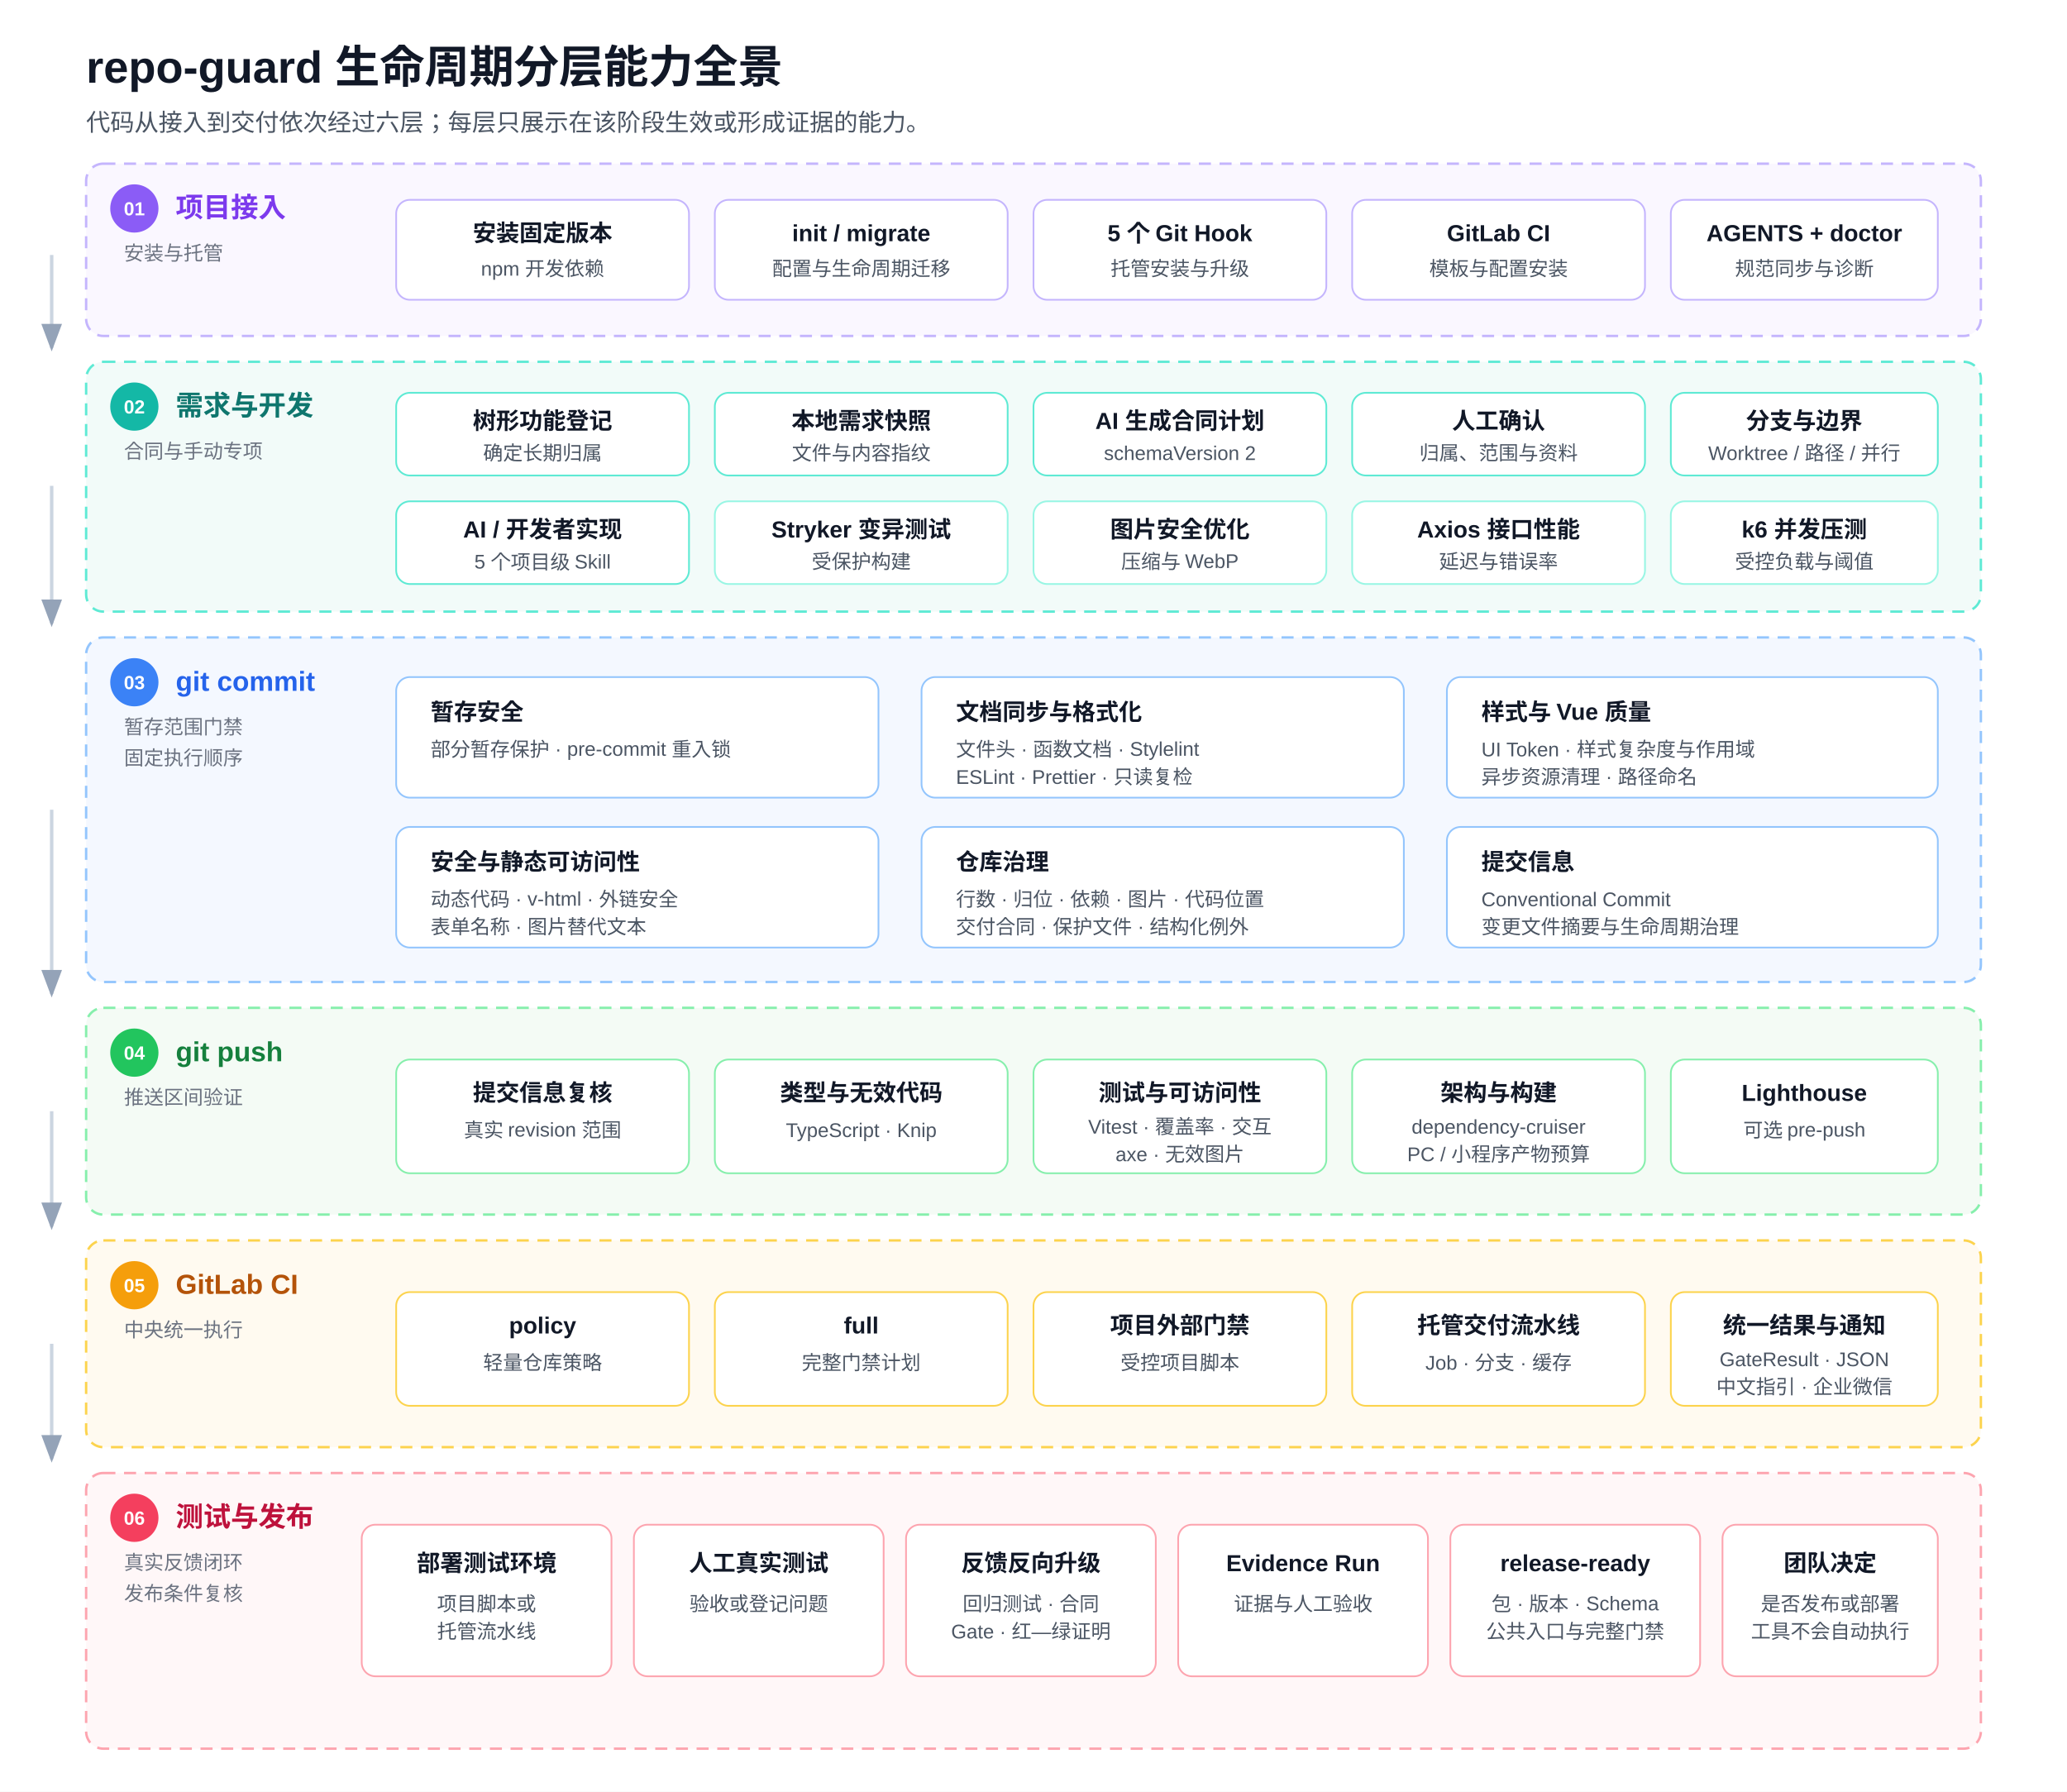
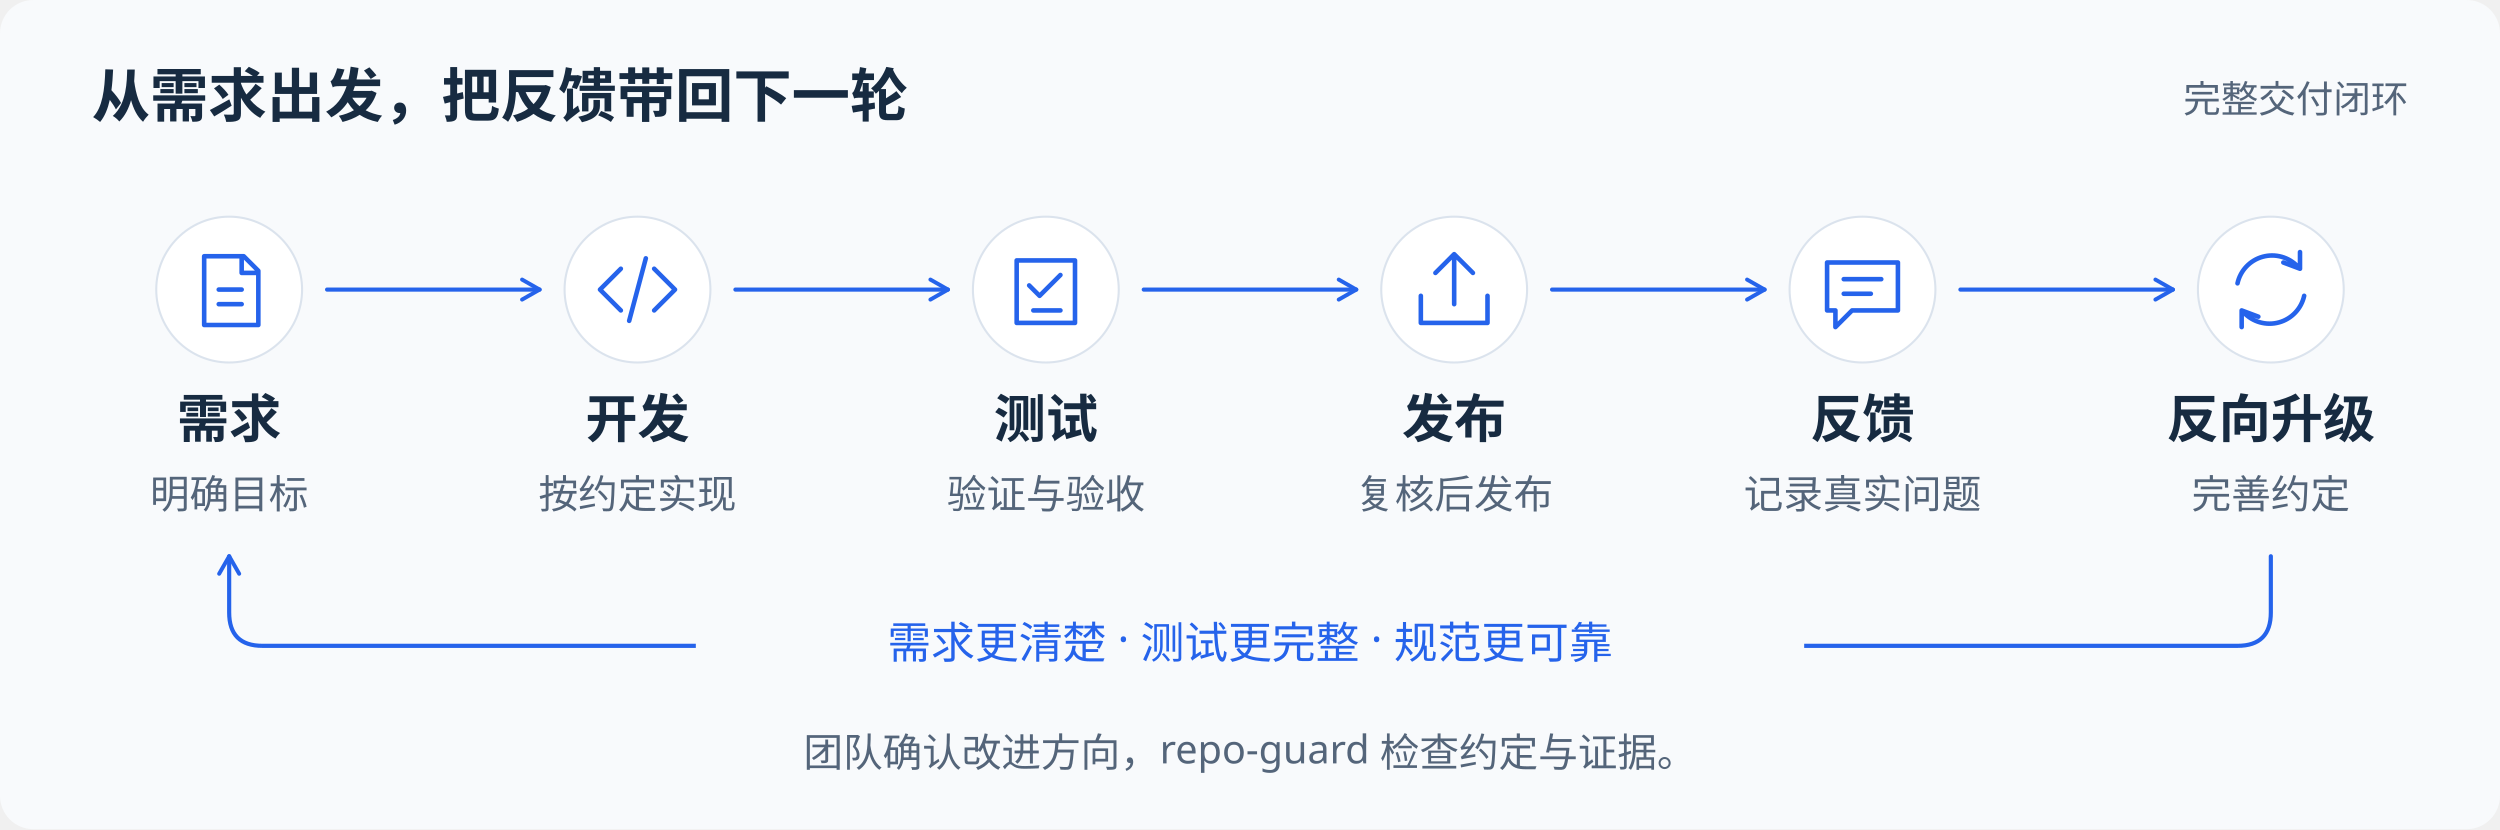
- <svg xmlns="http://www.w3.org/2000/svg" viewBox="0 0 1200 1040" width="1200" height="1040" role="img" aria-labelledby="title desc">
-   <style>
-     text { font-family: -apple-system, BlinkMacSystemFont, "Segoe UI", "Helvetica Neue", Arial, "PingFang SC", "Microsoft YaHei", sans-serif; }
-     .title { fill: #111827; font-size: 26px; font-weight: 700; }
-     .subtitle { fill: #4b5563; font-size: 14px; }
-     .stage-title { font-size: 16px; font-weight: 700; }
-     .stage-sub { fill: #6b7280; font-size: 11.5px; }
-     .stage-no { fill: #ffffff; font-size: 11px; font-weight: 700; }
-     .node-title { fill: #111827; font-size: 13.5px; font-weight: 650; }
-     .node-sub { fill: #4b5563; font-size: 11.5px; }
-     .timeline { fill: none; stroke: #cbd5e1; stroke-width: 2; marker-end: url(#arrow-gray); }
-   </style>
+ <svg xmlns="http://www.w3.org/2000/svg" width="1200" height="398" viewBox="0 0 1200 398" role="img" aria-labelledby="title desc">
  <defs>
-     <marker id="arrow-gray" markerWidth="8" markerHeight="6" refX="7" refY="3" orient="auto">
-       <polygon points="0 0, 8 3, 0 6" fill="#94a3b8" />
+     <marker id="arrow" viewBox="0 0 10 10" refX="8" refY="5" markerWidth="6" markerHeight="6" orient="auto-start-reverse">
+       <path d="M 1 1 L 8 5 L 1 9" fill="none" stroke="#2563eb" stroke-width="1.6" stroke-linecap="round" stroke-linejoin="round" />
    </marker>
  </defs>
-   <rect width="1200" height="1040" fill="#ffffff" />
-   <text class="title" x="50" y="48">repo-guard 生命周期分层能力全景</text>
-   <text class="subtitle" x="50" y="76">代码从接入到交付依次经过六层；每层只展示在该阶段生效或形成证据的能力。</text>
-   <path class="timeline" data-graph-role="edge" data-source="stage-1" data-target="stage-2" d="M30 148 V202" />
-   <path class="timeline" data-graph-role="edge" data-source="stage-2" data-target="stage-3" d="M30 282 V362" />
-   <path class="timeline" data-graph-role="edge" data-source="stage-3" data-target="stage-4" d="M30 470 V577" />
-   <path class="timeline" data-graph-role="edge" data-source="stage-4" data-target="stage-5" d="M30 645 V712" />
-   <path class="timeline" data-graph-role="edge" data-source="stage-5" data-target="stage-6" d="M30 780 V847" />
-   <g data-graph-role="container" data-container-id="stage-1" aria-label="第一层：项目接入">
-     <rect data-graph-role="decoration" x="50" y="95" width="1100" height="100" rx="10" fill="#faf7ff" stroke="#c4b5fd" stroke-width="1.4" stroke-dasharray="7 5" />
-     <circle cx="78" cy="121" r="14" fill="#8b5cf6" />
-     <text class="stage-no" x="78" y="125" text-anchor="middle">01</text>
-     <text class="stage-title" x="102" y="126" fill="#7c3aed">项目接入</text>
-     <text class="stage-sub" x="72" y="151">安装与托管</text>
-     <g data-graph-role="node" data-node-id="install">
-       <rect x="230" y="116" width="170" height="58" rx="8" fill="#ffffff" stroke="#c4b5fd" />
-       <text class="node-title" x="315" y="140" text-anchor="middle">安装固定版本</text>
-       <text class="node-sub" x="315" y="160" text-anchor="middle">npm 开发依赖</text>
-     </g>
-     <g data-graph-role="node" data-node-id="init-migrate">
-       <rect x="415" y="116" width="170" height="58" rx="8" fill="#ffffff" stroke="#c4b5fd" />
-       <text class="node-title" x="500" y="140" text-anchor="middle">init / migrate</text>
-       <text class="node-sub" x="500" y="160" text-anchor="middle">配置与生命周期迁移</text>
-     </g>
-     <g data-graph-role="node" data-node-id="hooks">
-       <rect x="600" y="116" width="170" height="58" rx="8" fill="#ffffff" stroke="#c4b5fd" />
-       <text class="node-title" x="685" y="140" text-anchor="middle">5 个 Git Hook</text>
-       <text class="node-sub" x="685" y="160" text-anchor="middle">托管安装与升级</text>
-     </g>
-     <g data-graph-role="node" data-node-id="ci-install">
-       <rect x="785" y="116" width="170" height="58" rx="8" fill="#ffffff" stroke="#c4b5fd" />
-       <text class="node-title" x="870" y="140" text-anchor="middle">GitLab CI</text>
-       <text class="node-sub" x="870" y="160" text-anchor="middle">模板与配置安装</text>
-     </g>
-     <g data-graph-role="node" data-node-id="agents-doctor">
-       <rect x="970" y="116" width="155" height="58" rx="8" fill="#ffffff" stroke="#c4b5fd" />
-       <text class="node-title" x="1047.5" y="140" text-anchor="middle">AGENTS + doctor</text>
-       <text class="node-sub" x="1047.5" y="160" text-anchor="middle">规范同步与诊断</text>
-     </g>
+   <rect width="1200" height="398" rx="16" fill="#f8fafc" />
+   <text x="44" y="56" font-family="Microsoft YaHei, PingFang SC, sans-serif" font-size="28" font-weight="700" fill="#172b41" text-anchor="start">从需求出发，把反馈带回下一轮</text>
+   <text x="1156" y="54" font-family="Microsoft YaHei, PingFang SC, sans-serif" font-size="18" font-weight="400" fill="#54657a" text-anchor="end">完整交付闭环</text>
+   <path d="M 157 139 H 259" fill="none" stroke="#2563eb" stroke-width="2" stroke-linecap="round" stroke-linejoin="round" marker-end="url(#arrow)" />
+   <circle cx="110" cy="139" r="35" fill="white" stroke="#dbe3ed" />
+   <g transform="translate(110 139)">
+     <path d="M -12 -16 H 7 L 14 -9 V 17 H -12 Z M 6 -16 V -8 H 14 M -5 0 H 6 M -5 7 H 6" fill="none" stroke="#2563eb" stroke-width="2.2" stroke-linecap="round" stroke-linejoin="round" />
  </g>
-   <g data-graph-role="container" data-container-id="stage-2" aria-label="第二层：需求与开发">
-     <rect data-graph-role="decoration" x="50" y="210" width="1100" height="145" rx="10" fill="#f2fbf9" stroke="#5eead4" stroke-width="1.4" stroke-dasharray="7 5" />
-     <circle cx="78" cy="236" r="14" fill="#14b8a6" />
-     <text class="stage-no" x="78" y="240" text-anchor="middle">02</text>
-     <text class="stage-title" x="102" y="241" fill="#0f766e">需求与开发</text>
-     <text class="stage-sub" x="72" y="266">合同与手动专项</text>
-     <g data-graph-role="node" data-node-id="feature-registry">
-       <rect x="230" y="228" width="170" height="48" rx="8" fill="#ffffff" stroke="#5eead4" />
-       <text class="node-title" x="315" y="249" text-anchor="middle">树形功能登记</text>
-       <text class="node-sub" x="315" y="267" text-anchor="middle">确定长期归属</text>
-     </g>
-     <g data-graph-role="node" data-node-id="requirement-snapshot">
-       <rect x="415" y="228" width="170" height="48" rx="8" fill="#ffffff" stroke="#5eead4" />
-       <text class="node-title" x="500" y="249" text-anchor="middle">本地需求快照</text>
-       <text class="node-sub" x="500" y="267" text-anchor="middle">文件与内容指纹</text>
-     </g>
-     <g data-graph-role="node" data-node-id="contract-plan">
-       <rect x="600" y="228" width="170" height="48" rx="8" fill="#ffffff" stroke="#5eead4" />
-       <text class="node-title" x="685" y="249" text-anchor="middle">AI 生成合同计划</text>
-       <text class="node-sub" x="685" y="267" text-anchor="middle">schemaVersion 2</text>
-     </g>
-     <g data-graph-role="node" data-node-id="human-confirm">
-       <rect x="785" y="228" width="170" height="48" rx="8" fill="#ffffff" stroke="#5eead4" />
-       <text class="node-title" x="870" y="249" text-anchor="middle">人工确认</text>
-       <text class="node-sub" x="870" y="267" text-anchor="middle">归属、范围与资料</text>
-     </g>
-     <g data-graph-role="node" data-node-id="boundaries">
-       <rect x="970" y="228" width="155" height="48" rx="8" fill="#ffffff" stroke="#5eead4" />
-       <text class="node-title" x="1047.5" y="249" text-anchor="middle">分支与边界</text>
-       <text class="node-sub" x="1047.5" y="267" text-anchor="middle">Worktree / 路径 / 并行</text>
-     </g>
-     <g data-graph-role="node" data-node-id="implementation">
-       <rect x="230" y="291" width="170" height="48" rx="8" fill="#ffffff" stroke="#5eead4" />
-       <text class="node-title" x="315" y="312" text-anchor="middle">AI / 开发者实现</text>
-       <text class="node-sub" x="315" y="330" text-anchor="middle">5 个项目级 Skill</text>
-     </g>
-     <g data-graph-role="node" data-node-id="mutation">
-       <rect x="415" y="291" width="170" height="48" rx="8" fill="#ffffff" stroke="#99f6e4" />
-       <text class="node-title" x="500" y="312" text-anchor="middle">Stryker 变异测试</text>
-       <text class="node-sub" x="500" y="330" text-anchor="middle">受保护构建</text>
-     </g>
-     <g data-graph-role="node" data-node-id="image-optimize">
-       <rect x="600" y="291" width="170" height="48" rx="8" fill="#ffffff" stroke="#99f6e4" />
-       <text class="node-title" x="685" y="312" text-anchor="middle">图片安全优化</text>
-       <text class="node-sub" x="685" y="330" text-anchor="middle">压缩与 WebP</text>
-     </g>
-     <g data-graph-role="node" data-node-id="api-performance">
-       <rect x="785" y="291" width="170" height="48" rx="8" fill="#ffffff" stroke="#99f6e4" />
-       <text class="node-title" x="870" y="312" text-anchor="middle">Axios 接口性能</text>
-       <text class="node-sub" x="870" y="330" text-anchor="middle">延迟与错误率</text>
-     </g>
-     <g data-graph-role="node" data-node-id="k6">
-       <rect x="970" y="291" width="155" height="48" rx="8" fill="#ffffff" stroke="#99f6e4" />
-       <text class="node-title" x="1047.5" y="312" text-anchor="middle">k6 并发压测</text>
-       <text class="node-sub" x="1047.5" y="330" text-anchor="middle">受控负载与阈值</text>
-     </g>
+   <text x="110" y="210" font-family="Microsoft YaHei, PingFang SC, sans-serif" font-size="25" font-weight="600" fill="#172b41" text-anchor="middle">需求</text>
+   <text x="110" y="244" font-family="Microsoft YaHei, PingFang SC, sans-serif" font-size="19" font-weight="400" fill="#54657a" text-anchor="middle">明确目标</text>
+   <path d="M 353 139 H 455" fill="none" stroke="#2563eb" stroke-width="2" stroke-linecap="round" stroke-linejoin="round" marker-end="url(#arrow)" />
+   <circle cx="306" cy="139" r="35" fill="white" stroke="#dbe3ed" />
+   <g transform="translate(306 139)">
+     <path d="M -8 -10 L -18 0 L -8 10 M 8 -10 L 18 0 L 8 10 M 4 -15 L -4 15" fill="none" stroke="#2563eb" stroke-width="2.2" stroke-linecap="round" stroke-linejoin="round" />
  </g>
-   <g data-graph-role="container" data-container-id="stage-3" aria-label="第三层：Git commit">
-     <rect data-graph-role="decoration" x="50" y="370" width="1100" height="200" rx="10" fill="#f4f8ff" stroke="#93c5fd" stroke-width="1.4" stroke-dasharray="7 5" />
-     <circle cx="78" cy="396" r="14" fill="#3b82f6" />
-     <text class="stage-no" x="78" y="400" text-anchor="middle">03</text>
-     <text class="stage-title" x="102" y="401" fill="#2563eb">git commit</text>
-     <text class="stage-sub" x="72" y="426">暂存范围门禁</text>
-     <text class="stage-sub" x="72" y="444">固定执行顺序</text>
-     <g data-graph-role="node" data-node-id="staged-safety">
-       <rect x="230" y="393" width="280" height="70" rx="8" fill="#ffffff" stroke="#93c5fd" />
-       <text class="node-title" x="250" y="418">暂存安全</text>
-       <text class="node-sub" x="250" y="439">部分暂存保护 · pre-commit 重入锁</text>
-     </g>
-     <g data-graph-role="node" data-node-id="docs-format">
-       <rect x="535" y="393" width="280" height="70" rx="8" fill="#ffffff" stroke="#93c5fd" />
-       <text class="node-title" x="555" y="418">文档同步与格式化</text>
-       <text class="node-sub" x="555" y="439">文件头 · 函数文档 · Stylelint</text>
-       <text class="node-sub" x="555" y="455">ESLint · Prettier · 只读复检</text>
-     </g>
-     <g data-graph-role="node" data-node-id="style-vue-quality">
-       <rect x="840" y="393" width="285" height="70" rx="8" fill="#ffffff" stroke="#93c5fd" />
-       <text class="node-title" x="860" y="418">样式与 Vue 质量</text>
-       <text class="node-sub" x="860" y="439">UI Token · 样式复杂度与作用域</text>
-       <text class="node-sub" x="860" y="455">异步资源清理 · 路径命名</text>
-     </g>
-     <g data-graph-role="node" data-node-id="security-accessibility">
-       <rect x="230" y="480" width="280" height="70" rx="8" fill="#ffffff" stroke="#93c5fd" />
-       <text class="node-title" x="250" y="505">安全与静态可访问性</text>
-       <text class="node-sub" x="250" y="526">动态代码 · v-html · 外链安全</text>
-       <text class="node-sub" x="250" y="542">表单名称 · 图片替代文本</text>
-     </g>
-     <g data-graph-role="node" data-node-id="repository-policy">
-       <rect x="535" y="480" width="280" height="70" rx="8" fill="#ffffff" stroke="#93c5fd" />
-       <text class="node-title" x="555" y="505">仓库治理</text>
-       <text class="node-sub" x="555" y="526">行数 · 归位 · 依赖 · 图片 · 代码位置</text>
-       <text class="node-sub" x="555" y="542">交付合同 · 保护文件 · 结构化例外</text>
-     </g>
-     <g data-graph-role="node" data-node-id="commit-message">
-       <rect x="840" y="480" width="285" height="70" rx="8" fill="#ffffff" stroke="#93c5fd" />
-       <text class="node-title" x="860" y="505">提交信息</text>
-       <text class="node-sub" x="860" y="526">Conventional Commit</text>
-       <text class="node-sub" x="860" y="542">变更文件摘要与生命周期治理</text>
-     </g>
+   <text x="306" y="210" font-family="Microsoft YaHei, PingFang SC, sans-serif" font-size="25" font-weight="600" fill="#172b41" text-anchor="middle">开发</text>
+   <text x="306" y="244" font-family="Microsoft YaHei, PingFang SC, sans-serif" font-size="19" font-weight="400" fill="#54657a" text-anchor="middle">按约定实现</text>
+   <path d="M 549 139 H 651" fill="none" stroke="#2563eb" stroke-width="2" stroke-linecap="round" stroke-linejoin="round" marker-end="url(#arrow)" />
+   <circle cx="502" cy="139" r="35" fill="white" stroke="#dbe3ed" />
+   <g transform="translate(502 139)">
+     <path d="M -14 -14 H 14 V 16 H -14 Z M -8 -2 L -3 3 L 7 -7 M -6 10 H 7" fill="none" stroke="#2563eb" stroke-width="2.2" stroke-linecap="round" stroke-linejoin="round" />
  </g>
-   <g data-graph-role="container" data-container-id="stage-4" aria-label="第四层：Git push">
-     <rect data-graph-role="decoration" x="50" y="585" width="1100" height="120" rx="10" fill="#f4fbf5" stroke="#86efac" stroke-width="1.4" stroke-dasharray="7 5" />
-     <circle cx="78" cy="611" r="14" fill="#22c55e" />
-     <text class="stage-no" x="78" y="615" text-anchor="middle">04</text>
-     <text class="stage-title" x="102" y="616" fill="#15803d">git push</text>
-     <text class="stage-sub" x="72" y="641">推送区间验证</text>
-     <g data-graph-role="node" data-node-id="push-commit-message">
-       <rect x="230" y="615" width="170" height="66" rx="8" fill="#ffffff" stroke="#86efac" />
-       <text class="node-title" x="315" y="639" text-anchor="middle">提交信息复核</text>
-       <text class="node-sub" x="315" y="660" text-anchor="middle">真实 revision 范围</text>
-     </g>
-     <g data-graph-role="node" data-node-id="type-dead-code">
-       <rect x="415" y="615" width="170" height="66" rx="8" fill="#ffffff" stroke="#86efac" />
-       <text class="node-title" x="500" y="639" text-anchor="middle">类型与无效代码</text>
-       <text class="node-sub" x="500" y="660" text-anchor="middle">TypeScript · Knip</text>
-     </g>
-     <g data-graph-role="node" data-node-id="push-tests">
-       <rect x="600" y="615" width="170" height="66" rx="8" fill="#ffffff" stroke="#86efac" />
-       <text class="node-title" x="685" y="639" text-anchor="middle">测试与可访问性</text>
-       <text class="node-sub" x="685" y="658" text-anchor="middle">Vitest · 覆盖率 · 交互</text>
-       <text class="node-sub" x="685" y="674" text-anchor="middle">axe · 无效图片</text>
-     </g>
-     <g data-graph-role="node" data-node-id="push-build">
-       <rect x="785" y="615" width="170" height="66" rx="8" fill="#ffffff" stroke="#86efac" />
-       <text class="node-title" x="870" y="639" text-anchor="middle">架构与构建</text>
-       <text class="node-sub" x="870" y="658" text-anchor="middle">dependency-cruiser</text>
-       <text class="node-sub" x="870" y="674" text-anchor="middle">PC / 小程序产物预算</text>
-     </g>
-     <g data-graph-role="node" data-node-id="lighthouse">
-       <rect x="970" y="615" width="155" height="66" rx="8" fill="#ffffff" stroke="#86efac" />
-       <text class="node-title" x="1047.5" y="639" text-anchor="middle">Lighthouse</text>
-       <text class="node-sub" x="1047.5" y="660" text-anchor="middle">可选 pre-push</text>
-     </g>
+   <text x="502" y="210" font-family="Microsoft YaHei, PingFang SC, sans-serif" font-size="25" font-weight="600" fill="#172b41" text-anchor="middle">测试</text>
+   <text x="502" y="244" font-family="Microsoft YaHei, PingFang SC, sans-serif" font-size="19" font-weight="400" fill="#54657a" text-anchor="middle">验证与验收</text>
+   <path d="M 745 139 H 847" fill="none" stroke="#2563eb" stroke-width="2" stroke-linecap="round" stroke-linejoin="round" marker-end="url(#arrow)" />
+   <circle cx="698" cy="139" r="35" fill="white" stroke="#dbe3ed" />
+   <g transform="translate(698 139)">
+     <path d="M 0 7 V -17 M -9 -8 L 0 -17 L 9 -8 M -16 3 V 16 H 16 V 3" fill="none" stroke="#2563eb" stroke-width="2.2" stroke-linecap="round" stroke-linejoin="round" />
  </g>
-   <g data-graph-role="container" data-container-id="stage-5" aria-label="第五层：GitLab CI">
-     <rect data-graph-role="decoration" x="50" y="720" width="1100" height="120" rx="10" fill="#fffaf0" stroke="#fcd34d" stroke-width="1.4" stroke-dasharray="7 5" />
-     <circle cx="78" cy="746" r="14" fill="#f59e0b" />
-     <text class="stage-no" x="78" y="750" text-anchor="middle">05</text>
-     <text class="stage-title" x="102" y="751" fill="#b45309">GitLab CI</text>
-     <text class="stage-sub" x="72" y="776">中央统一执行</text>
-     <g data-graph-role="node" data-node-id="ci-policy">
-       <rect x="230" y="750" width="170" height="66" rx="8" fill="#ffffff" stroke="#fcd34d" />
-       <text class="node-title" x="315" y="774" text-anchor="middle">policy</text>
-       <text class="node-sub" x="315" y="795" text-anchor="middle">轻量仓库策略</text>
-     </g>
-     <g data-graph-role="node" data-node-id="ci-full">
-       <rect x="415" y="750" width="170" height="66" rx="8" fill="#ffffff" stroke="#fcd34d" />
-       <text class="node-title" x="500" y="774" text-anchor="middle">full</text>
-       <text class="node-sub" x="500" y="795" text-anchor="middle">完整门禁计划</text>
-     </g>
-     <g data-graph-role="node" data-node-id="external-gates">
-       <rect x="600" y="750" width="170" height="66" rx="8" fill="#ffffff" stroke="#fcd34d" />
-       <text class="node-title" x="685" y="774" text-anchor="middle">项目外部门禁</text>
-       <text class="node-sub" x="685" y="795" text-anchor="middle">受控项目脚本</text>
-     </g>
-     <g data-graph-role="node" data-node-id="managed-pipeline">
-       <rect x="785" y="750" width="170" height="66" rx="8" fill="#ffffff" stroke="#fcd34d" />
-       <text class="node-title" x="870" y="774" text-anchor="middle">托管交付流水线</text>
-       <text class="node-sub" x="870" y="795" text-anchor="middle">Job · 分支 · 缓存</text>
-     </g>
-     <g data-graph-role="node" data-node-id="reports">
-       <rect x="970" y="750" width="155" height="66" rx="8" fill="#ffffff" stroke="#fcd34d" />
-       <text class="node-title" x="1047.5" y="774" text-anchor="middle">统一结果与通知</text>
-       <text class="node-sub" x="1047.5" y="793" text-anchor="middle">GateResult · JSON</text>
-       <text class="node-sub" x="1047.5" y="809" text-anchor="middle">中文指引 · 企业微信</text>
-     </g>
+   <text x="698" y="210" font-family="Microsoft YaHei, PingFang SC, sans-serif" font-size="25" font-weight="600" fill="#172b41" text-anchor="middle">发布</text>
+   <text x="698" y="244" font-family="Microsoft YaHei, PingFang SC, sans-serif" font-size="19" font-weight="400" fill="#54657a" text-anchor="middle">复核后发布</text>
+   <path d="M 941 139 H 1043" fill="none" stroke="#2563eb" stroke-width="2" stroke-linecap="round" stroke-linejoin="round" marker-end="url(#arrow)" />
+   <circle cx="894" cy="139" r="35" fill="white" stroke="#dbe3ed" />
+   <g transform="translate(894 139)">
+     <path d="M -17 -13 H 17 V 10 H -5 L -13 18 V 10 H -17 Z M -9 -5 H 9 M -9 2 H 4" fill="none" stroke="#2563eb" stroke-width="2.2" stroke-linecap="round" stroke-linejoin="round" />
  </g>
-   <g data-graph-role="container" data-container-id="stage-6" aria-label="第六层：测试与发布">
-     <rect data-graph-role="decoration" x="50" y="855" width="1100" height="160" rx="10" fill="#fff7f8" stroke="#fda4af" stroke-width="1.4" stroke-dasharray="7 5" />
-     <circle cx="78" cy="881" r="14" fill="#f43f5e" />
-     <text class="stage-no" x="78" y="885" text-anchor="middle">06</text>
-     <text class="stage-title" x="102" y="886" fill="#be123c">测试与发布</text>
-     <text class="stage-sub" x="72" y="911">真实反馈闭环</text>
-     <text class="stage-sub" x="72" y="929">发布条件复核</text>
-     <g data-graph-role="node" data-node-id="test-environment">
-       <rect x="210" y="885" width="145" height="88" rx="8" fill="#ffffff" stroke="#fda4af" />
-       <text class="node-title" x="282.5" y="912" text-anchor="middle">部署测试环境</text>
-       <text class="node-sub" x="282.5" y="935" text-anchor="middle">项目脚本或</text>
-       <text class="node-sub" x="282.5" y="951" text-anchor="middle">托管流水线</text>
-     </g>
-     <g data-graph-role="node" data-node-id="real-test">
-       <rect x="368" y="885" width="145" height="88" rx="8" fill="#ffffff" stroke="#fda4af" />
-       <text class="node-title" x="440.5" y="912" text-anchor="middle">人工真实测试</text>
-       <text class="node-sub" x="440.5" y="935" text-anchor="middle">验收或登记问题</text>
-     </g>
-     <g data-graph-role="node" data-node-id="feedback-upgrade">
-       <rect x="526" y="885" width="145" height="88" rx="8" fill="#ffffff" stroke="#fda4af" />
-       <text class="node-title" x="598.5" y="912" text-anchor="middle">反馈反向升级</text>
-       <text class="node-sub" x="598.5" y="935" text-anchor="middle">回归测试 · 合同</text>
-       <text class="node-sub" x="598.5" y="951" text-anchor="middle">Gate · 红—绿证明</text>
-     </g>
-     <g data-graph-role="node" data-node-id="evidence">
-       <rect x="684" y="885" width="145" height="88" rx="8" fill="#ffffff" stroke="#fda4af" />
-       <text class="node-title" x="756.5" y="912" text-anchor="middle">Evidence Run</text>
-       <text class="node-sub" x="756.5" y="935" text-anchor="middle">证据与人工验收</text>
-     </g>
-     <g data-graph-role="node" data-node-id="release-ready">
-       <rect x="842" y="885" width="145" height="88" rx="8" fill="#ffffff" stroke="#fda4af" />
-       <text class="node-title" x="914.5" y="912" text-anchor="middle">release-ready</text>
-       <text class="node-sub" x="914.5" y="935" text-anchor="middle">包 · 版本 · Schema</text>
-       <text class="node-sub" x="914.5" y="951" text-anchor="middle">公共入口与完整门禁</text>
-     </g>
-     <g data-graph-role="node" data-node-id="release-decision">
-       <rect x="1000" y="885" width="125" height="88" rx="8" fill="#ffffff" stroke="#fda4af" />
-       <text class="node-title" x="1062.5" y="912" text-anchor="middle">团队决定</text>
-       <text class="node-sub" x="1062.5" y="935" text-anchor="middle">是否发布或部署</text>
-       <text class="node-sub" x="1062.5" y="951" text-anchor="middle">工具不会自动执行</text>
-     </g>
+   <text x="894" y="210" font-family="Microsoft YaHei, PingFang SC, sans-serif" font-size="25" font-weight="600" fill="#172b41" text-anchor="middle">反馈</text>
+   <text x="894" y="244" font-family="Microsoft YaHei, PingFang SC, sans-serif" font-size="19" font-weight="400" fill="#54657a" text-anchor="middle">记录真实问题</text>
+   <circle cx="1090" cy="139" r="35" fill="white" stroke="#dbe3ed" />
+   <g transform="translate(1090 139)">
+     <path d="M -16 -3 A 17 17 0 0 1 13 -11 M 6 -13 L 14 -10 L 14 -18 M 16 3 A 17 17 0 0 1 -13 11 M -6 13 L -14 10 L -14 18" fill="none" stroke="#2563eb" stroke-width="2.2" stroke-linecap="round" stroke-linejoin="round" />
  </g>
+   <text x="1090" y="210" font-family="Microsoft YaHei, PingFang SC, sans-serif" font-size="25" font-weight="600" fill="#172b41" text-anchor="middle">反向升级</text>
+   <text x="1090" y="244" font-family="Microsoft YaHei, PingFang SC, sans-serif" font-size="19" font-weight="400" fill="#54657a" text-anchor="middle">完善约定</text>
+   <path d="M 1090 267 V 294 Q 1090 310 1074 310 H 126 Q 110 310 110 294 V 267" fill="none" stroke="#2563eb" stroke-width="2" stroke-linecap="round" stroke-linejoin="round" marker-end="url(#arrow)" />
+   <rect x="334" y="289" width="532" height="40" rx="0" fill="#f8fafc" stroke="none" />
+   <text x="600" y="316" font-family="Microsoft YaHei, PingFang SC, sans-serif" font-size="21" font-weight="400" fill="#2563eb" text-anchor="middle">需求更清楚 · 测试更完整 · 规范更可靠</text>
+   <text x="600" y="368" font-family="Microsoft YaHei, PingFang SC, sans-serif" font-size="19" font-weight="400" fill="#54657a" text-anchor="middle">团队确认改进方向，repo-guard 检查约定与证据。</text>
</svg>
